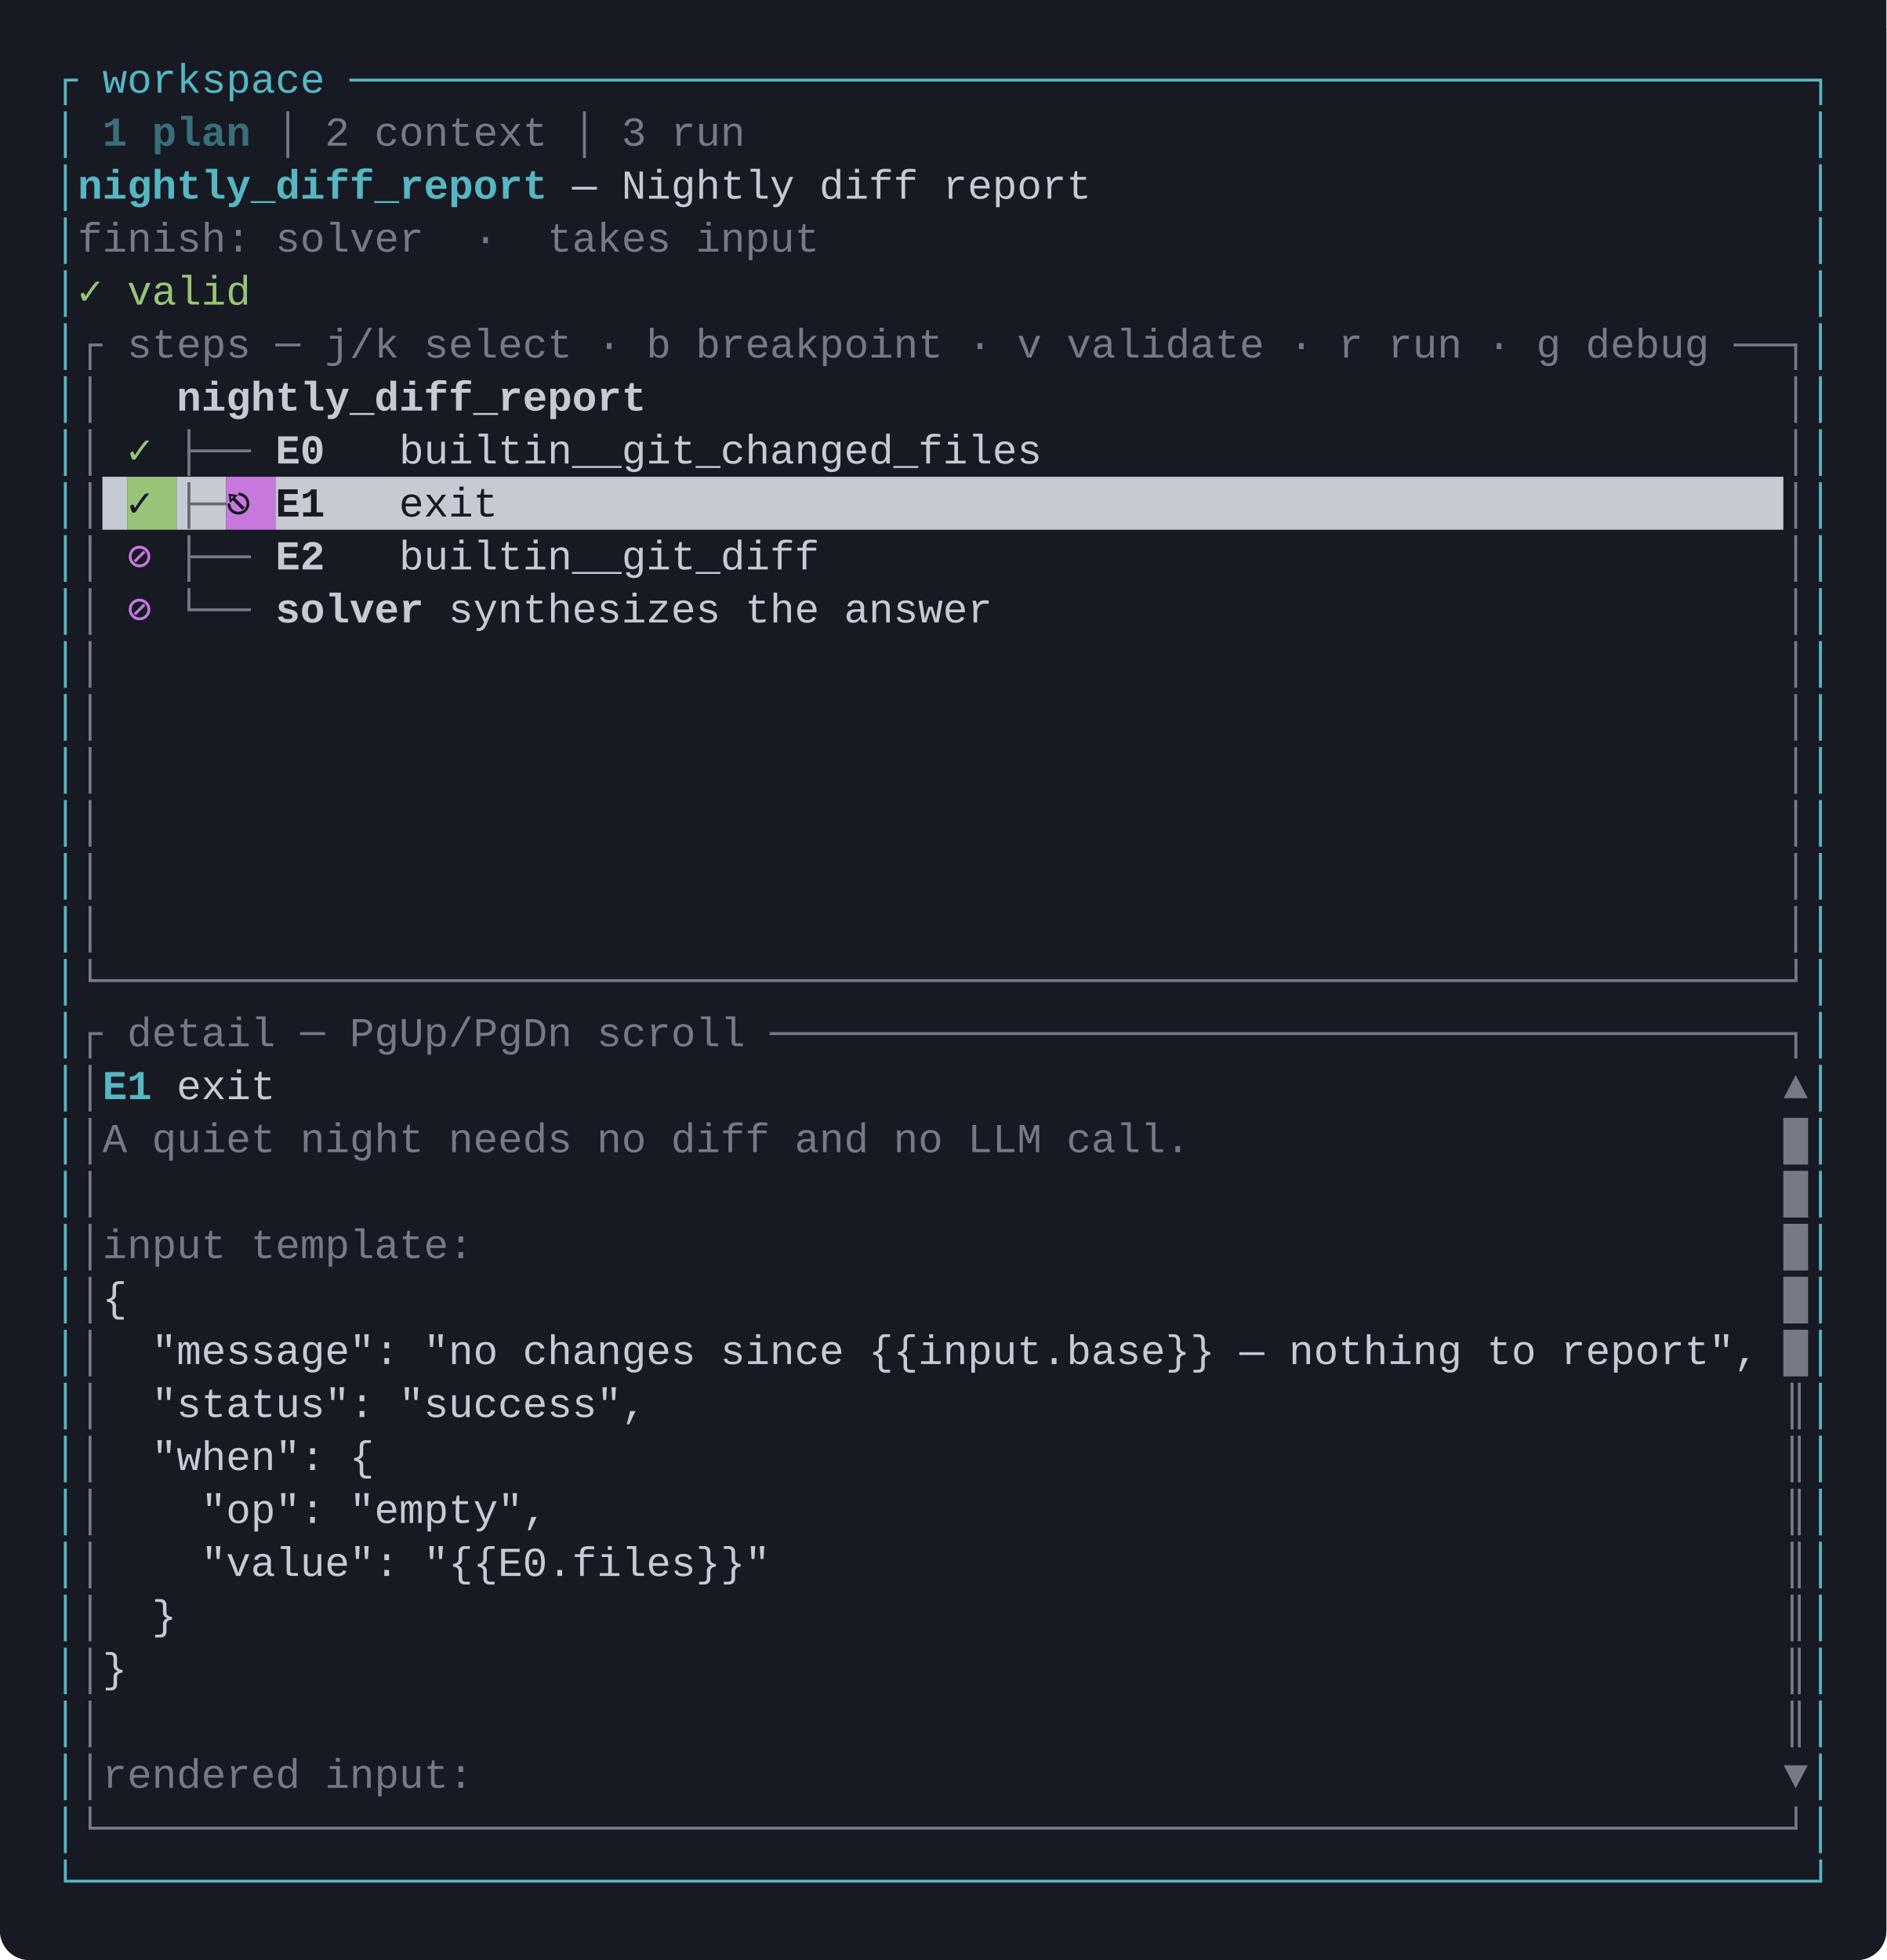
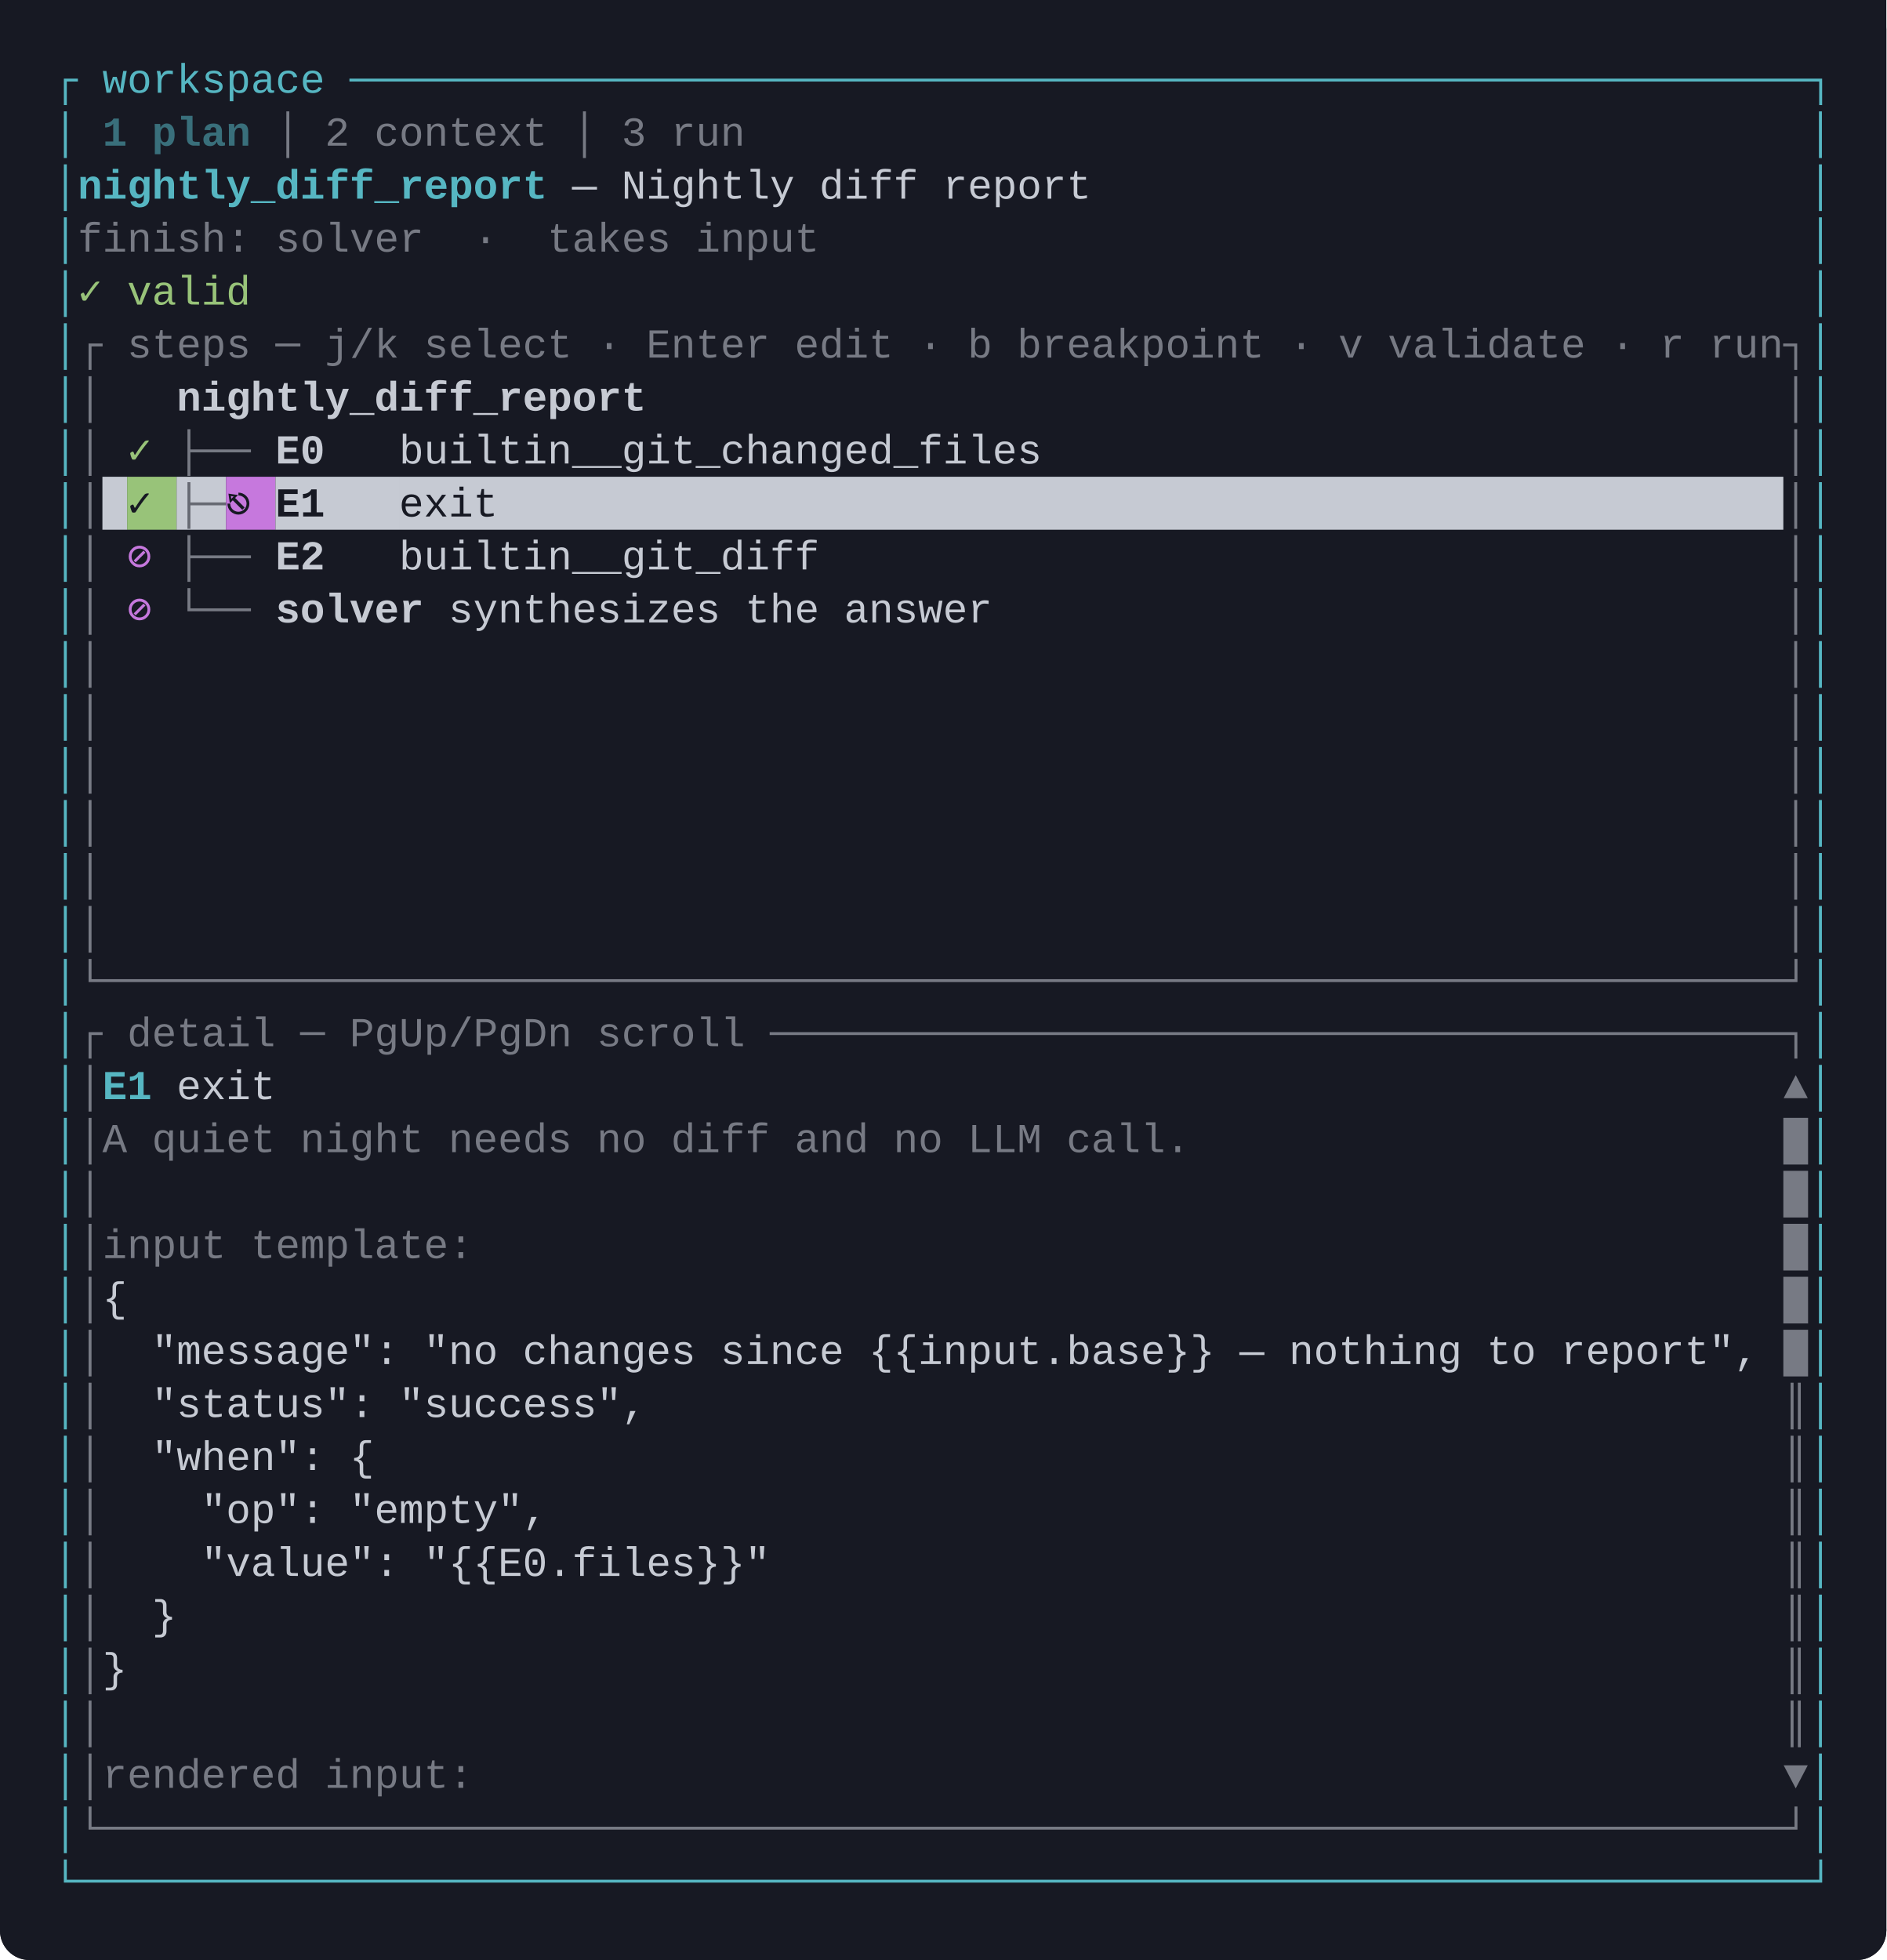
<svg xmlns="http://www.w3.org/2000/svg" width="641" height="666" viewBox="0 0 641 666" xml:space="preserve" font-family="ui-monospace, SFMono-Regular, Menlo, Consolas, 'Liberation Mono', monospace" font-size="14px">
  <rect width="641" height="666" rx="10" fill="#11131b" />
  <rect y="0" width="641" height="656" fill="#171923" />
  <rect y="646" width="641" height="20" rx="10" fill="#171923" />
  <rect x="34.8" y="162.0" width="8.4" height="18" fill="#c6cad3" />
  <rect x="43.2" y="162.0" width="16.8" height="18" fill="#98c379" />
  <rect x="60.0" y="162.0" width="16.8" height="18" fill="#c6cad3" />
  <rect x="76.8" y="162.0" width="16.8" height="18" fill="#c678dd" />
  <rect x="93.6" y="162.0" width="42.0" height="18" fill="#c6cad3" />
  <rect x="135.6" y="162.0" width="470.4" height="18" fill="#c6cad3" />
  <text x="18.0" y="31.5" textLength="8.4" lengthAdjust="spacingAndGlyphs" fill="#56b6c2">┌</text>
  <text x="34.8" y="31.5" textLength="75.6" lengthAdjust="spacingAndGlyphs" fill="#56b6c2">workspace</text>
  <text x="118.8" y="31.5" textLength="504.0" lengthAdjust="spacingAndGlyphs" fill="#56b6c2">───────────────────────────────────────────────────────────┐</text>
  <text x="18.0" y="49.5" textLength="8.4" lengthAdjust="spacingAndGlyphs" fill="#56b6c2">│</text>
  <text x="34.8" y="49.5" textLength="8.4" lengthAdjust="spacingAndGlyphs" fill="#56b6c2" font-weight="600" opacity="0.55">1</text>
  <text x="51.6" y="49.5" textLength="33.6" lengthAdjust="spacingAndGlyphs" fill="#56b6c2" font-weight="600" opacity="0.55">plan</text>
  <text x="93.6" y="49.5" textLength="8.4" lengthAdjust="spacingAndGlyphs" fill="#c6cad3" opacity="0.55">│</text>
  <text x="110.4" y="49.5" textLength="8.4" lengthAdjust="spacingAndGlyphs" fill="#c6cad3" opacity="0.55">2</text>
  <text x="127.2" y="49.5" textLength="58.8" lengthAdjust="spacingAndGlyphs" fill="#c6cad3" opacity="0.55">context</text>
  <text x="194.4" y="49.5" textLength="8.4" lengthAdjust="spacingAndGlyphs" fill="#c6cad3" opacity="0.55">│</text>
  <text x="211.2" y="49.5" textLength="8.4" lengthAdjust="spacingAndGlyphs" fill="#c6cad3" opacity="0.55">3</text>
  <text x="228.0" y="49.5" textLength="25.2" lengthAdjust="spacingAndGlyphs" fill="#c6cad3" opacity="0.55">run</text>
  <text x="614.4" y="49.5" textLength="8.4" lengthAdjust="spacingAndGlyphs" fill="#56b6c2">│</text>
  <text x="18.0" y="67.5" textLength="8.4" lengthAdjust="spacingAndGlyphs" fill="#56b6c2">│</text>
  <text x="26.4" y="67.5" textLength="159.6" lengthAdjust="spacingAndGlyphs" fill="#56b6c2" font-weight="600">nightly_diff_report</text>
  <text x="194.4" y="67.5" textLength="8.4" lengthAdjust="spacingAndGlyphs" fill="#c6cad3">—</text>
  <text x="211.2" y="67.5" textLength="58.8" lengthAdjust="spacingAndGlyphs" fill="#c6cad3">Nightly</text>
  <text x="278.4" y="67.5" textLength="33.6" lengthAdjust="spacingAndGlyphs" fill="#c6cad3">diff</text>
  <text x="320.4" y="67.5" textLength="50.4" lengthAdjust="spacingAndGlyphs" fill="#c6cad3">report</text>
  <text x="614.4" y="67.5" textLength="8.4" lengthAdjust="spacingAndGlyphs" fill="#56b6c2">│</text>
  <text x="18.0" y="85.5" textLength="8.4" lengthAdjust="spacingAndGlyphs" fill="#56b6c2">│</text>
  <text x="26.4" y="85.5" textLength="58.8" lengthAdjust="spacingAndGlyphs" fill="#c6cad3" opacity="0.55">finish:</text>
  <text x="93.6" y="85.5" textLength="50.4" lengthAdjust="spacingAndGlyphs" fill="#c6cad3" opacity="0.55">solver</text>
  <text x="160.8" y="85.5" textLength="8.4" lengthAdjust="spacingAndGlyphs" fill="#c6cad3" opacity="0.55">·</text>
  <text x="186.0" y="85.5" textLength="42.0" lengthAdjust="spacingAndGlyphs" fill="#c6cad3" opacity="0.55">takes</text>
  <text x="236.4" y="85.5" textLength="42.0" lengthAdjust="spacingAndGlyphs" fill="#c6cad3" opacity="0.55">input</text>
  <text x="614.4" y="85.5" textLength="8.4" lengthAdjust="spacingAndGlyphs" fill="#56b6c2">│</text>
  <text x="18.0" y="103.5" textLength="8.4" lengthAdjust="spacingAndGlyphs" fill="#56b6c2">│</text>
  <text x="26.4" y="103.5" textLength="8.4" lengthAdjust="spacingAndGlyphs" fill="#98c379">✓</text>
  <text x="43.2" y="103.5" textLength="42.0" lengthAdjust="spacingAndGlyphs" fill="#98c379">valid</text>
  <text x="614.4" y="103.5" textLength="8.4" lengthAdjust="spacingAndGlyphs" fill="#56b6c2">│</text>
  <text x="18.0" y="121.5" textLength="8.4" lengthAdjust="spacingAndGlyphs" fill="#56b6c2">│</text>
  <text x="26.4" y="121.5" textLength="8.4" lengthAdjust="spacingAndGlyphs" fill="#c6cad3" opacity="0.55">┌</text>
  <text x="43.2" y="121.5" textLength="42.0" lengthAdjust="spacingAndGlyphs" fill="#c6cad3" opacity="0.55">steps</text>
  <text x="93.6" y="121.5" textLength="8.4" lengthAdjust="spacingAndGlyphs" fill="#c6cad3" opacity="0.55">─</text>
  <text x="110.4" y="121.5" textLength="25.2" lengthAdjust="spacingAndGlyphs" fill="#c6cad3" opacity="0.55">j/k</text>
  <text x="144.0" y="121.5" textLength="50.4" lengthAdjust="spacingAndGlyphs" fill="#c6cad3" opacity="0.55">select</text>
  <text x="202.8" y="121.5" textLength="8.4" lengthAdjust="spacingAndGlyphs" fill="#c6cad3" opacity="0.55">·</text>
-   <text x="219.6" y="121.5" textLength="8.4" lengthAdjust="spacingAndGlyphs" fill="#c6cad3" opacity="0.55">b</text>
-   <text x="236.4" y="121.5" textLength="84.0" lengthAdjust="spacingAndGlyphs" fill="#c6cad3" opacity="0.55">breakpoint</text>
-   <text x="328.8" y="121.5" textLength="8.4" lengthAdjust="spacingAndGlyphs" fill="#c6cad3" opacity="0.55">·</text>
-   <text x="345.6" y="121.5" textLength="8.4" lengthAdjust="spacingAndGlyphs" fill="#c6cad3" opacity="0.55">v</text>
-   <text x="362.4" y="121.5" textLength="67.2" lengthAdjust="spacingAndGlyphs" fill="#c6cad3" opacity="0.55">validate</text>
+   <text x="219.6" y="121.5" textLength="42.0" lengthAdjust="spacingAndGlyphs" fill="#c6cad3" opacity="0.55">Enter</text>
+   <text x="270.0" y="121.5" textLength="33.6" lengthAdjust="spacingAndGlyphs" fill="#c6cad3" opacity="0.55">edit</text>
+   <text x="312.0" y="121.5" textLength="8.4" lengthAdjust="spacingAndGlyphs" fill="#c6cad3" opacity="0.55">·</text>
+   <text x="328.8" y="121.5" textLength="8.4" lengthAdjust="spacingAndGlyphs" fill="#c6cad3" opacity="0.55">b</text>
+   <text x="345.6" y="121.5" textLength="84.0" lengthAdjust="spacingAndGlyphs" fill="#c6cad3" opacity="0.55">breakpoint</text>
  <text x="438.0" y="121.5" textLength="8.4" lengthAdjust="spacingAndGlyphs" fill="#c6cad3" opacity="0.55">·</text>
-   <text x="454.8" y="121.5" textLength="8.4" lengthAdjust="spacingAndGlyphs" fill="#c6cad3" opacity="0.55">r</text>
-   <text x="471.6" y="121.5" textLength="25.2" lengthAdjust="spacingAndGlyphs" fill="#c6cad3" opacity="0.55">run</text>
-   <text x="505.2" y="121.5" textLength="8.4" lengthAdjust="spacingAndGlyphs" fill="#c6cad3" opacity="0.55">·</text>
-   <text x="522.0" y="121.5" textLength="8.4" lengthAdjust="spacingAndGlyphs" fill="#c6cad3" opacity="0.55">g</text>
-   <text x="538.8" y="121.5" textLength="42.0" lengthAdjust="spacingAndGlyphs" fill="#c6cad3" opacity="0.55">debug</text>
-   <text x="589.2" y="121.5" textLength="25.2" lengthAdjust="spacingAndGlyphs" fill="#c6cad3" opacity="0.55">──┐</text>
+   <text x="454.8" y="121.5" textLength="8.4" lengthAdjust="spacingAndGlyphs" fill="#c6cad3" opacity="0.55">v</text>
+   <text x="471.6" y="121.5" textLength="67.2" lengthAdjust="spacingAndGlyphs" fill="#c6cad3" opacity="0.55">validate</text>
+   <text x="547.2" y="121.5" textLength="8.4" lengthAdjust="spacingAndGlyphs" fill="#c6cad3" opacity="0.55">·</text>
+   <text x="564.0" y="121.5" textLength="8.4" lengthAdjust="spacingAndGlyphs" fill="#c6cad3" opacity="0.55">r</text>
+   <text x="580.8" y="121.5" textLength="33.6" lengthAdjust="spacingAndGlyphs" fill="#c6cad3" opacity="0.55">run┐</text>
  <text x="614.4" y="121.5" textLength="8.4" lengthAdjust="spacingAndGlyphs" fill="#56b6c2">│</text>
  <text x="18.0" y="139.5" textLength="8.4" lengthAdjust="spacingAndGlyphs" fill="#56b6c2">│</text>
  <text x="26.4" y="139.5" textLength="8.4" lengthAdjust="spacingAndGlyphs" fill="#c6cad3" opacity="0.55">│</text>
  <text x="60.0" y="139.5" textLength="159.6" lengthAdjust="spacingAndGlyphs" fill="#c6cad3" font-weight="600">nightly_diff_report</text>
  <text x="606.0" y="139.5" textLength="8.4" lengthAdjust="spacingAndGlyphs" fill="#c6cad3" opacity="0.55">│</text>
  <text x="614.4" y="139.5" textLength="8.4" lengthAdjust="spacingAndGlyphs" fill="#56b6c2">│</text>
  <text x="18.0" y="157.5" textLength="8.4" lengthAdjust="spacingAndGlyphs" fill="#56b6c2">│</text>
  <text x="26.4" y="157.5" textLength="8.4" lengthAdjust="spacingAndGlyphs" fill="#c6cad3" opacity="0.55">│</text>
  <text x="43.2" y="157.5" textLength="8.4" lengthAdjust="spacingAndGlyphs" fill="#98c379">✓</text>
  <text x="60.0" y="157.5" textLength="25.2" lengthAdjust="spacingAndGlyphs" fill="#c6cad3" opacity="0.55">├──</text>
  <text x="93.6" y="157.5" textLength="16.8" lengthAdjust="spacingAndGlyphs" fill="#c6cad3" font-weight="600">E0</text>
  <text x="135.6" y="157.5" textLength="218.4" lengthAdjust="spacingAndGlyphs" fill="#c6cad3">builtin__git_changed_files</text>
  <text x="606.0" y="157.5" textLength="8.4" lengthAdjust="spacingAndGlyphs" fill="#c6cad3" opacity="0.55">│</text>
  <text x="614.4" y="157.5" textLength="8.4" lengthAdjust="spacingAndGlyphs" fill="#56b6c2">│</text>
  <text x="18.0" y="175.5" textLength="8.4" lengthAdjust="spacingAndGlyphs" fill="#56b6c2">│</text>
  <text x="26.4" y="175.5" textLength="8.4" lengthAdjust="spacingAndGlyphs" fill="#c6cad3" opacity="0.55">│</text>
  <text x="43.2" y="175.5" textLength="8.4" lengthAdjust="spacingAndGlyphs" fill="#171923">✓</text>
  <text x="60.0" y="175.5" textLength="16.8" lengthAdjust="spacingAndGlyphs" fill="#171923" opacity="0.55">├─</text>
  <text x="76.8" y="175.5" textLength="8.4" lengthAdjust="spacingAndGlyphs" fill="#171923" font-weight="600">⎋</text>
  <text x="93.6" y="175.5" textLength="16.8" lengthAdjust="spacingAndGlyphs" fill="#171923" font-weight="600">E1</text>
  <text x="135.6" y="175.5" textLength="33.6" lengthAdjust="spacingAndGlyphs" fill="#171923">exit</text>
  <text x="606.0" y="175.5" textLength="8.4" lengthAdjust="spacingAndGlyphs" fill="#c6cad3" opacity="0.55">│</text>
  <text x="614.4" y="175.5" textLength="8.4" lengthAdjust="spacingAndGlyphs" fill="#56b6c2">│</text>
  <text x="18.0" y="193.5" textLength="8.4" lengthAdjust="spacingAndGlyphs" fill="#56b6c2">│</text>
  <text x="26.4" y="193.5" textLength="8.4" lengthAdjust="spacingAndGlyphs" fill="#c6cad3" opacity="0.55">│</text>
  <text x="43.2" y="193.5" textLength="8.4" lengthAdjust="spacingAndGlyphs" fill="#c678dd">⊘</text>
  <text x="60.0" y="193.5" textLength="25.2" lengthAdjust="spacingAndGlyphs" fill="#c6cad3" opacity="0.55">├──</text>
  <text x="93.6" y="193.5" textLength="16.8" lengthAdjust="spacingAndGlyphs" fill="#c6cad3" font-weight="600">E2</text>
  <text x="135.6" y="193.5" textLength="142.8" lengthAdjust="spacingAndGlyphs" fill="#c6cad3">builtin__git_diff</text>
  <text x="606.0" y="193.5" textLength="8.4" lengthAdjust="spacingAndGlyphs" fill="#c6cad3" opacity="0.55">│</text>
  <text x="614.4" y="193.5" textLength="8.4" lengthAdjust="spacingAndGlyphs" fill="#56b6c2">│</text>
  <text x="18.0" y="211.5" textLength="8.4" lengthAdjust="spacingAndGlyphs" fill="#56b6c2">│</text>
  <text x="26.4" y="211.5" textLength="8.4" lengthAdjust="spacingAndGlyphs" fill="#c6cad3" opacity="0.55">│</text>
  <text x="43.2" y="211.5" textLength="8.4" lengthAdjust="spacingAndGlyphs" fill="#c678dd">⊘</text>
  <text x="60.0" y="211.5" textLength="25.2" lengthAdjust="spacingAndGlyphs" fill="#c6cad3" opacity="0.55">└──</text>
  <text x="93.6" y="211.5" textLength="50.4" lengthAdjust="spacingAndGlyphs" fill="#c6cad3" font-weight="600">solver</text>
  <text x="152.4" y="211.5" textLength="92.4" lengthAdjust="spacingAndGlyphs" fill="#c6cad3">synthesizes</text>
  <text x="253.2" y="211.5" textLength="25.2" lengthAdjust="spacingAndGlyphs" fill="#c6cad3">the</text>
  <text x="286.8" y="211.5" textLength="50.4" lengthAdjust="spacingAndGlyphs" fill="#c6cad3">answer</text>
  <text x="606.0" y="211.5" textLength="8.4" lengthAdjust="spacingAndGlyphs" fill="#c6cad3" opacity="0.55">│</text>
  <text x="614.4" y="211.5" textLength="8.4" lengthAdjust="spacingAndGlyphs" fill="#56b6c2">│</text>
  <text x="18.0" y="229.5" textLength="8.4" lengthAdjust="spacingAndGlyphs" fill="#56b6c2">│</text>
  <text x="26.4" y="229.5" textLength="8.4" lengthAdjust="spacingAndGlyphs" fill="#c6cad3" opacity="0.55">│</text>
  <text x="606.0" y="229.5" textLength="8.4" lengthAdjust="spacingAndGlyphs" fill="#c6cad3" opacity="0.55">│</text>
  <text x="614.4" y="229.5" textLength="8.4" lengthAdjust="spacingAndGlyphs" fill="#56b6c2">│</text>
  <text x="18.0" y="247.5" textLength="8.4" lengthAdjust="spacingAndGlyphs" fill="#56b6c2">│</text>
  <text x="26.4" y="247.5" textLength="8.4" lengthAdjust="spacingAndGlyphs" fill="#c6cad3" opacity="0.55">│</text>
  <text x="606.0" y="247.5" textLength="8.4" lengthAdjust="spacingAndGlyphs" fill="#c6cad3" opacity="0.55">│</text>
  <text x="614.4" y="247.5" textLength="8.4" lengthAdjust="spacingAndGlyphs" fill="#56b6c2">│</text>
  <text x="18.0" y="265.5" textLength="8.4" lengthAdjust="spacingAndGlyphs" fill="#56b6c2">│</text>
  <text x="26.4" y="265.5" textLength="8.4" lengthAdjust="spacingAndGlyphs" fill="#c6cad3" opacity="0.55">│</text>
  <text x="606.0" y="265.5" textLength="8.4" lengthAdjust="spacingAndGlyphs" fill="#c6cad3" opacity="0.55">│</text>
  <text x="614.4" y="265.5" textLength="8.4" lengthAdjust="spacingAndGlyphs" fill="#56b6c2">│</text>
  <text x="18.0" y="283.5" textLength="8.4" lengthAdjust="spacingAndGlyphs" fill="#56b6c2">│</text>
  <text x="26.4" y="283.5" textLength="8.4" lengthAdjust="spacingAndGlyphs" fill="#c6cad3" opacity="0.55">│</text>
  <text x="606.0" y="283.5" textLength="8.4" lengthAdjust="spacingAndGlyphs" fill="#c6cad3" opacity="0.55">│</text>
  <text x="614.4" y="283.5" textLength="8.4" lengthAdjust="spacingAndGlyphs" fill="#56b6c2">│</text>
  <text x="18.0" y="301.5" textLength="8.4" lengthAdjust="spacingAndGlyphs" fill="#56b6c2">│</text>
  <text x="26.4" y="301.5" textLength="8.4" lengthAdjust="spacingAndGlyphs" fill="#c6cad3" opacity="0.55">│</text>
  <text x="606.0" y="301.5" textLength="8.4" lengthAdjust="spacingAndGlyphs" fill="#c6cad3" opacity="0.55">│</text>
  <text x="614.4" y="301.5" textLength="8.4" lengthAdjust="spacingAndGlyphs" fill="#56b6c2">│</text>
  <text x="18.0" y="319.5" textLength="8.4" lengthAdjust="spacingAndGlyphs" fill="#56b6c2">│</text>
  <text x="26.4" y="319.5" textLength="8.4" lengthAdjust="spacingAndGlyphs" fill="#c6cad3" opacity="0.55">│</text>
  <text x="606.0" y="319.5" textLength="8.4" lengthAdjust="spacingAndGlyphs" fill="#c6cad3" opacity="0.55">│</text>
  <text x="614.4" y="319.5" textLength="8.4" lengthAdjust="spacingAndGlyphs" fill="#56b6c2">│</text>
  <text x="18.0" y="337.5" textLength="8.4" lengthAdjust="spacingAndGlyphs" fill="#56b6c2">│</text>
  <text x="26.4" y="337.5" textLength="588.0" lengthAdjust="spacingAndGlyphs" fill="#c6cad3" opacity="0.55">└────────────────────────────────────────────────────────────────────┘</text>
  <text x="614.4" y="337.5" textLength="8.4" lengthAdjust="spacingAndGlyphs" fill="#56b6c2">│</text>
  <text x="18.0" y="355.5" textLength="8.4" lengthAdjust="spacingAndGlyphs" fill="#56b6c2">│</text>
  <text x="26.4" y="355.5" textLength="8.4" lengthAdjust="spacingAndGlyphs" fill="#c6cad3" opacity="0.55">┌</text>
  <text x="43.2" y="355.5" textLength="50.4" lengthAdjust="spacingAndGlyphs" fill="#c6cad3" opacity="0.55">detail</text>
  <text x="102.0" y="355.5" textLength="8.4" lengthAdjust="spacingAndGlyphs" fill="#c6cad3" opacity="0.55">─</text>
  <text x="118.8" y="355.5" textLength="75.6" lengthAdjust="spacingAndGlyphs" fill="#c6cad3" opacity="0.55">PgUp/PgDn</text>
  <text x="202.8" y="355.5" textLength="50.4" lengthAdjust="spacingAndGlyphs" fill="#c6cad3" opacity="0.55">scroll</text>
  <text x="261.6" y="355.5" textLength="352.8" lengthAdjust="spacingAndGlyphs" fill="#c6cad3" opacity="0.55">─────────────────────────────────────────┐</text>
  <text x="614.4" y="355.5" textLength="8.4" lengthAdjust="spacingAndGlyphs" fill="#56b6c2">│</text>
  <text x="18.0" y="373.5" textLength="8.4" lengthAdjust="spacingAndGlyphs" fill="#56b6c2">│</text>
  <text x="26.4" y="373.5" textLength="8.4" lengthAdjust="spacingAndGlyphs" fill="#c6cad3" opacity="0.55">│</text>
  <text x="34.8" y="373.5" textLength="16.8" lengthAdjust="spacingAndGlyphs" fill="#56b6c2" font-weight="600">E1</text>
  <text x="60.0" y="373.5" textLength="33.6" lengthAdjust="spacingAndGlyphs" fill="#c6cad3">exit</text>
  <text x="606.0" y="373.5" textLength="8.4" lengthAdjust="spacingAndGlyphs" fill="#c6cad3" opacity="0.55">▲</text>
  <text x="614.4" y="373.5" textLength="8.4" lengthAdjust="spacingAndGlyphs" fill="#56b6c2">│</text>
  <text x="18.0" y="391.5" textLength="8.4" lengthAdjust="spacingAndGlyphs" fill="#56b6c2">│</text>
  <text x="26.4" y="391.5" textLength="16.8" lengthAdjust="spacingAndGlyphs" fill="#c6cad3" opacity="0.55">│A</text>
  <text x="51.6" y="391.5" textLength="42.0" lengthAdjust="spacingAndGlyphs" fill="#c6cad3" opacity="0.55">quiet</text>
  <text x="102.0" y="391.5" textLength="42.0" lengthAdjust="spacingAndGlyphs" fill="#c6cad3" opacity="0.55">night</text>
  <text x="152.4" y="391.5" textLength="42.0" lengthAdjust="spacingAndGlyphs" fill="#c6cad3" opacity="0.55">needs</text>
  <text x="202.8" y="391.5" textLength="16.8" lengthAdjust="spacingAndGlyphs" fill="#c6cad3" opacity="0.55">no</text>
  <text x="228.0" y="391.5" textLength="33.6" lengthAdjust="spacingAndGlyphs" fill="#c6cad3" opacity="0.55">diff</text>
  <text x="270.0" y="391.5" textLength="25.2" lengthAdjust="spacingAndGlyphs" fill="#c6cad3" opacity="0.55">and</text>
  <text x="303.6" y="391.5" textLength="16.8" lengthAdjust="spacingAndGlyphs" fill="#c6cad3" opacity="0.55">no</text>
  <text x="328.8" y="391.5" textLength="25.2" lengthAdjust="spacingAndGlyphs" fill="#c6cad3" opacity="0.55">LLM</text>
  <text x="362.4" y="391.5" textLength="42.0" lengthAdjust="spacingAndGlyphs" fill="#c6cad3" opacity="0.55">call.</text>
  <text x="606.0" y="391.5" textLength="8.4" lengthAdjust="spacingAndGlyphs" fill="#c6cad3" opacity="0.55">█</text>
  <text x="614.4" y="391.5" textLength="8.4" lengthAdjust="spacingAndGlyphs" fill="#56b6c2">│</text>
  <text x="18.0" y="409.5" textLength="8.4" lengthAdjust="spacingAndGlyphs" fill="#56b6c2">│</text>
  <text x="26.4" y="409.5" textLength="8.4" lengthAdjust="spacingAndGlyphs" fill="#c6cad3" opacity="0.55">│</text>
  <text x="606.0" y="409.5" textLength="8.4" lengthAdjust="spacingAndGlyphs" fill="#c6cad3" opacity="0.55">█</text>
  <text x="614.4" y="409.5" textLength="8.4" lengthAdjust="spacingAndGlyphs" fill="#56b6c2">│</text>
  <text x="18.0" y="427.5" textLength="8.4" lengthAdjust="spacingAndGlyphs" fill="#56b6c2">│</text>
  <text x="26.4" y="427.5" textLength="50.4" lengthAdjust="spacingAndGlyphs" fill="#c6cad3" opacity="0.55">│input</text>
  <text x="85.2" y="427.5" textLength="75.6" lengthAdjust="spacingAndGlyphs" fill="#c6cad3" opacity="0.55">template:</text>
  <text x="606.0" y="427.5" textLength="8.4" lengthAdjust="spacingAndGlyphs" fill="#c6cad3" opacity="0.55">█</text>
  <text x="614.4" y="427.5" textLength="8.4" lengthAdjust="spacingAndGlyphs" fill="#56b6c2">│</text>
  <text x="18.0" y="445.5" textLength="8.4" lengthAdjust="spacingAndGlyphs" fill="#56b6c2">│</text>
  <text x="26.4" y="445.5" textLength="8.4" lengthAdjust="spacingAndGlyphs" fill="#c6cad3" opacity="0.55">│</text>
  <text x="34.8" y="445.5" textLength="8.4" lengthAdjust="spacingAndGlyphs" fill="#c6cad3">{</text>
  <text x="606.0" y="445.5" textLength="8.4" lengthAdjust="spacingAndGlyphs" fill="#c6cad3" opacity="0.55">█</text>
  <text x="614.4" y="445.5" textLength="8.4" lengthAdjust="spacingAndGlyphs" fill="#56b6c2">│</text>
  <text x="18.0" y="463.5" textLength="8.4" lengthAdjust="spacingAndGlyphs" fill="#56b6c2">│</text>
  <text x="26.4" y="463.5" textLength="8.4" lengthAdjust="spacingAndGlyphs" fill="#c6cad3" opacity="0.55">│</text>
  <text x="51.6" y="463.5" textLength="84.0" lengthAdjust="spacingAndGlyphs" fill="#c6cad3">"message":</text>
  <text x="144.0" y="463.5" textLength="25.2" lengthAdjust="spacingAndGlyphs" fill="#c6cad3">"no</text>
  <text x="177.6" y="463.5" textLength="58.8" lengthAdjust="spacingAndGlyphs" fill="#c6cad3">changes</text>
  <text x="244.8" y="463.5" textLength="42.0" lengthAdjust="spacingAndGlyphs" fill="#c6cad3">since</text>
  <text x="295.2" y="463.5" textLength="117.6" lengthAdjust="spacingAndGlyphs" fill="#c6cad3">{{input.base}}</text>
  <text x="421.2" y="463.5" textLength="8.4" lengthAdjust="spacingAndGlyphs" fill="#c6cad3">—</text>
  <text x="438.0" y="463.5" textLength="58.8" lengthAdjust="spacingAndGlyphs" fill="#c6cad3">nothing</text>
  <text x="505.2" y="463.5" textLength="16.8" lengthAdjust="spacingAndGlyphs" fill="#c6cad3">to</text>
  <text x="530.4" y="463.5" textLength="67.2" lengthAdjust="spacingAndGlyphs" fill="#c6cad3">report",</text>
  <text x="606.0" y="463.5" textLength="8.4" lengthAdjust="spacingAndGlyphs" fill="#c6cad3" opacity="0.55">█</text>
  <text x="614.4" y="463.5" textLength="8.4" lengthAdjust="spacingAndGlyphs" fill="#56b6c2">│</text>
  <text x="18.0" y="481.5" textLength="8.4" lengthAdjust="spacingAndGlyphs" fill="#56b6c2">│</text>
  <text x="26.4" y="481.5" textLength="8.4" lengthAdjust="spacingAndGlyphs" fill="#c6cad3" opacity="0.55">│</text>
  <text x="51.6" y="481.5" textLength="75.6" lengthAdjust="spacingAndGlyphs" fill="#c6cad3">"status":</text>
  <text x="135.6" y="481.5" textLength="84.0" lengthAdjust="spacingAndGlyphs" fill="#c6cad3">"success",</text>
  <text x="606.0" y="481.5" textLength="8.4" lengthAdjust="spacingAndGlyphs" fill="#c6cad3" opacity="0.55">║</text>
  <text x="614.4" y="481.5" textLength="8.4" lengthAdjust="spacingAndGlyphs" fill="#56b6c2">│</text>
  <text x="18.0" y="499.5" textLength="8.4" lengthAdjust="spacingAndGlyphs" fill="#56b6c2">│</text>
  <text x="26.4" y="499.5" textLength="8.4" lengthAdjust="spacingAndGlyphs" fill="#c6cad3" opacity="0.55">│</text>
  <text x="51.6" y="499.5" textLength="58.8" lengthAdjust="spacingAndGlyphs" fill="#c6cad3">"when":</text>
  <text x="118.8" y="499.5" textLength="8.4" lengthAdjust="spacingAndGlyphs" fill="#c6cad3">{</text>
  <text x="606.0" y="499.5" textLength="8.4" lengthAdjust="spacingAndGlyphs" fill="#c6cad3" opacity="0.55">║</text>
  <text x="614.4" y="499.5" textLength="8.4" lengthAdjust="spacingAndGlyphs" fill="#56b6c2">│</text>
  <text x="18.0" y="517.5" textLength="8.4" lengthAdjust="spacingAndGlyphs" fill="#56b6c2">│</text>
  <text x="26.4" y="517.5" textLength="8.4" lengthAdjust="spacingAndGlyphs" fill="#c6cad3" opacity="0.55">│</text>
  <text x="68.4" y="517.5" textLength="42.0" lengthAdjust="spacingAndGlyphs" fill="#c6cad3">"op":</text>
  <text x="118.8" y="517.5" textLength="67.2" lengthAdjust="spacingAndGlyphs" fill="#c6cad3">"empty",</text>
  <text x="606.0" y="517.5" textLength="8.4" lengthAdjust="spacingAndGlyphs" fill="#c6cad3" opacity="0.55">║</text>
  <text x="614.4" y="517.5" textLength="8.4" lengthAdjust="spacingAndGlyphs" fill="#56b6c2">│</text>
  <text x="18.0" y="535.5" textLength="8.4" lengthAdjust="spacingAndGlyphs" fill="#56b6c2">│</text>
  <text x="26.4" y="535.5" textLength="8.4" lengthAdjust="spacingAndGlyphs" fill="#c6cad3" opacity="0.55">│</text>
  <text x="68.4" y="535.5" textLength="67.2" lengthAdjust="spacingAndGlyphs" fill="#c6cad3">"value":</text>
  <text x="144.0" y="535.5" textLength="117.6" lengthAdjust="spacingAndGlyphs" fill="#c6cad3">"{{E0.files}}"</text>
  <text x="606.0" y="535.5" textLength="8.4" lengthAdjust="spacingAndGlyphs" fill="#c6cad3" opacity="0.55">║</text>
  <text x="614.4" y="535.5" textLength="8.4" lengthAdjust="spacingAndGlyphs" fill="#56b6c2">│</text>
  <text x="18.0" y="553.5" textLength="8.4" lengthAdjust="spacingAndGlyphs" fill="#56b6c2">│</text>
  <text x="26.4" y="553.5" textLength="8.4" lengthAdjust="spacingAndGlyphs" fill="#c6cad3" opacity="0.55">│</text>
  <text x="51.6" y="553.5" textLength="8.4" lengthAdjust="spacingAndGlyphs" fill="#c6cad3">}</text>
  <text x="606.0" y="553.5" textLength="8.4" lengthAdjust="spacingAndGlyphs" fill="#c6cad3" opacity="0.55">║</text>
  <text x="614.4" y="553.5" textLength="8.4" lengthAdjust="spacingAndGlyphs" fill="#56b6c2">│</text>
  <text x="18.0" y="571.5" textLength="8.4" lengthAdjust="spacingAndGlyphs" fill="#56b6c2">│</text>
  <text x="26.4" y="571.5" textLength="8.4" lengthAdjust="spacingAndGlyphs" fill="#c6cad3" opacity="0.55">│</text>
  <text x="34.8" y="571.5" textLength="8.4" lengthAdjust="spacingAndGlyphs" fill="#c6cad3">}</text>
  <text x="606.0" y="571.5" textLength="8.4" lengthAdjust="spacingAndGlyphs" fill="#c6cad3" opacity="0.55">║</text>
  <text x="614.4" y="571.5" textLength="8.4" lengthAdjust="spacingAndGlyphs" fill="#56b6c2">│</text>
  <text x="18.0" y="589.5" textLength="8.4" lengthAdjust="spacingAndGlyphs" fill="#56b6c2">│</text>
  <text x="26.4" y="589.5" textLength="8.4" lengthAdjust="spacingAndGlyphs" fill="#c6cad3" opacity="0.55">│</text>
  <text x="606.0" y="589.5" textLength="8.4" lengthAdjust="spacingAndGlyphs" fill="#c6cad3" opacity="0.55">║</text>
  <text x="614.4" y="589.5" textLength="8.4" lengthAdjust="spacingAndGlyphs" fill="#56b6c2">│</text>
  <text x="18.0" y="607.5" textLength="8.4" lengthAdjust="spacingAndGlyphs" fill="#56b6c2">│</text>
  <text x="26.4" y="607.5" textLength="75.6" lengthAdjust="spacingAndGlyphs" fill="#c6cad3" opacity="0.55">│rendered</text>
  <text x="110.4" y="607.5" textLength="50.4" lengthAdjust="spacingAndGlyphs" fill="#c6cad3" opacity="0.55">input:</text>
  <text x="606.0" y="607.5" textLength="8.4" lengthAdjust="spacingAndGlyphs" fill="#c6cad3" opacity="0.55">▼</text>
  <text x="614.4" y="607.5" textLength="8.4" lengthAdjust="spacingAndGlyphs" fill="#56b6c2">│</text>
  <text x="18.0" y="625.5" textLength="8.4" lengthAdjust="spacingAndGlyphs" fill="#56b6c2">│</text>
  <text x="26.4" y="625.5" textLength="588.0" lengthAdjust="spacingAndGlyphs" fill="#c6cad3" opacity="0.55">└────────────────────────────────────────────────────────────────────┘</text>
  <text x="614.4" y="625.5" textLength="8.4" lengthAdjust="spacingAndGlyphs" fill="#56b6c2">│</text>
  <text x="18.0" y="643.5" textLength="604.8" lengthAdjust="spacingAndGlyphs" fill="#56b6c2">└──────────────────────────────────────────────────────────────────────┘</text>
</svg>
